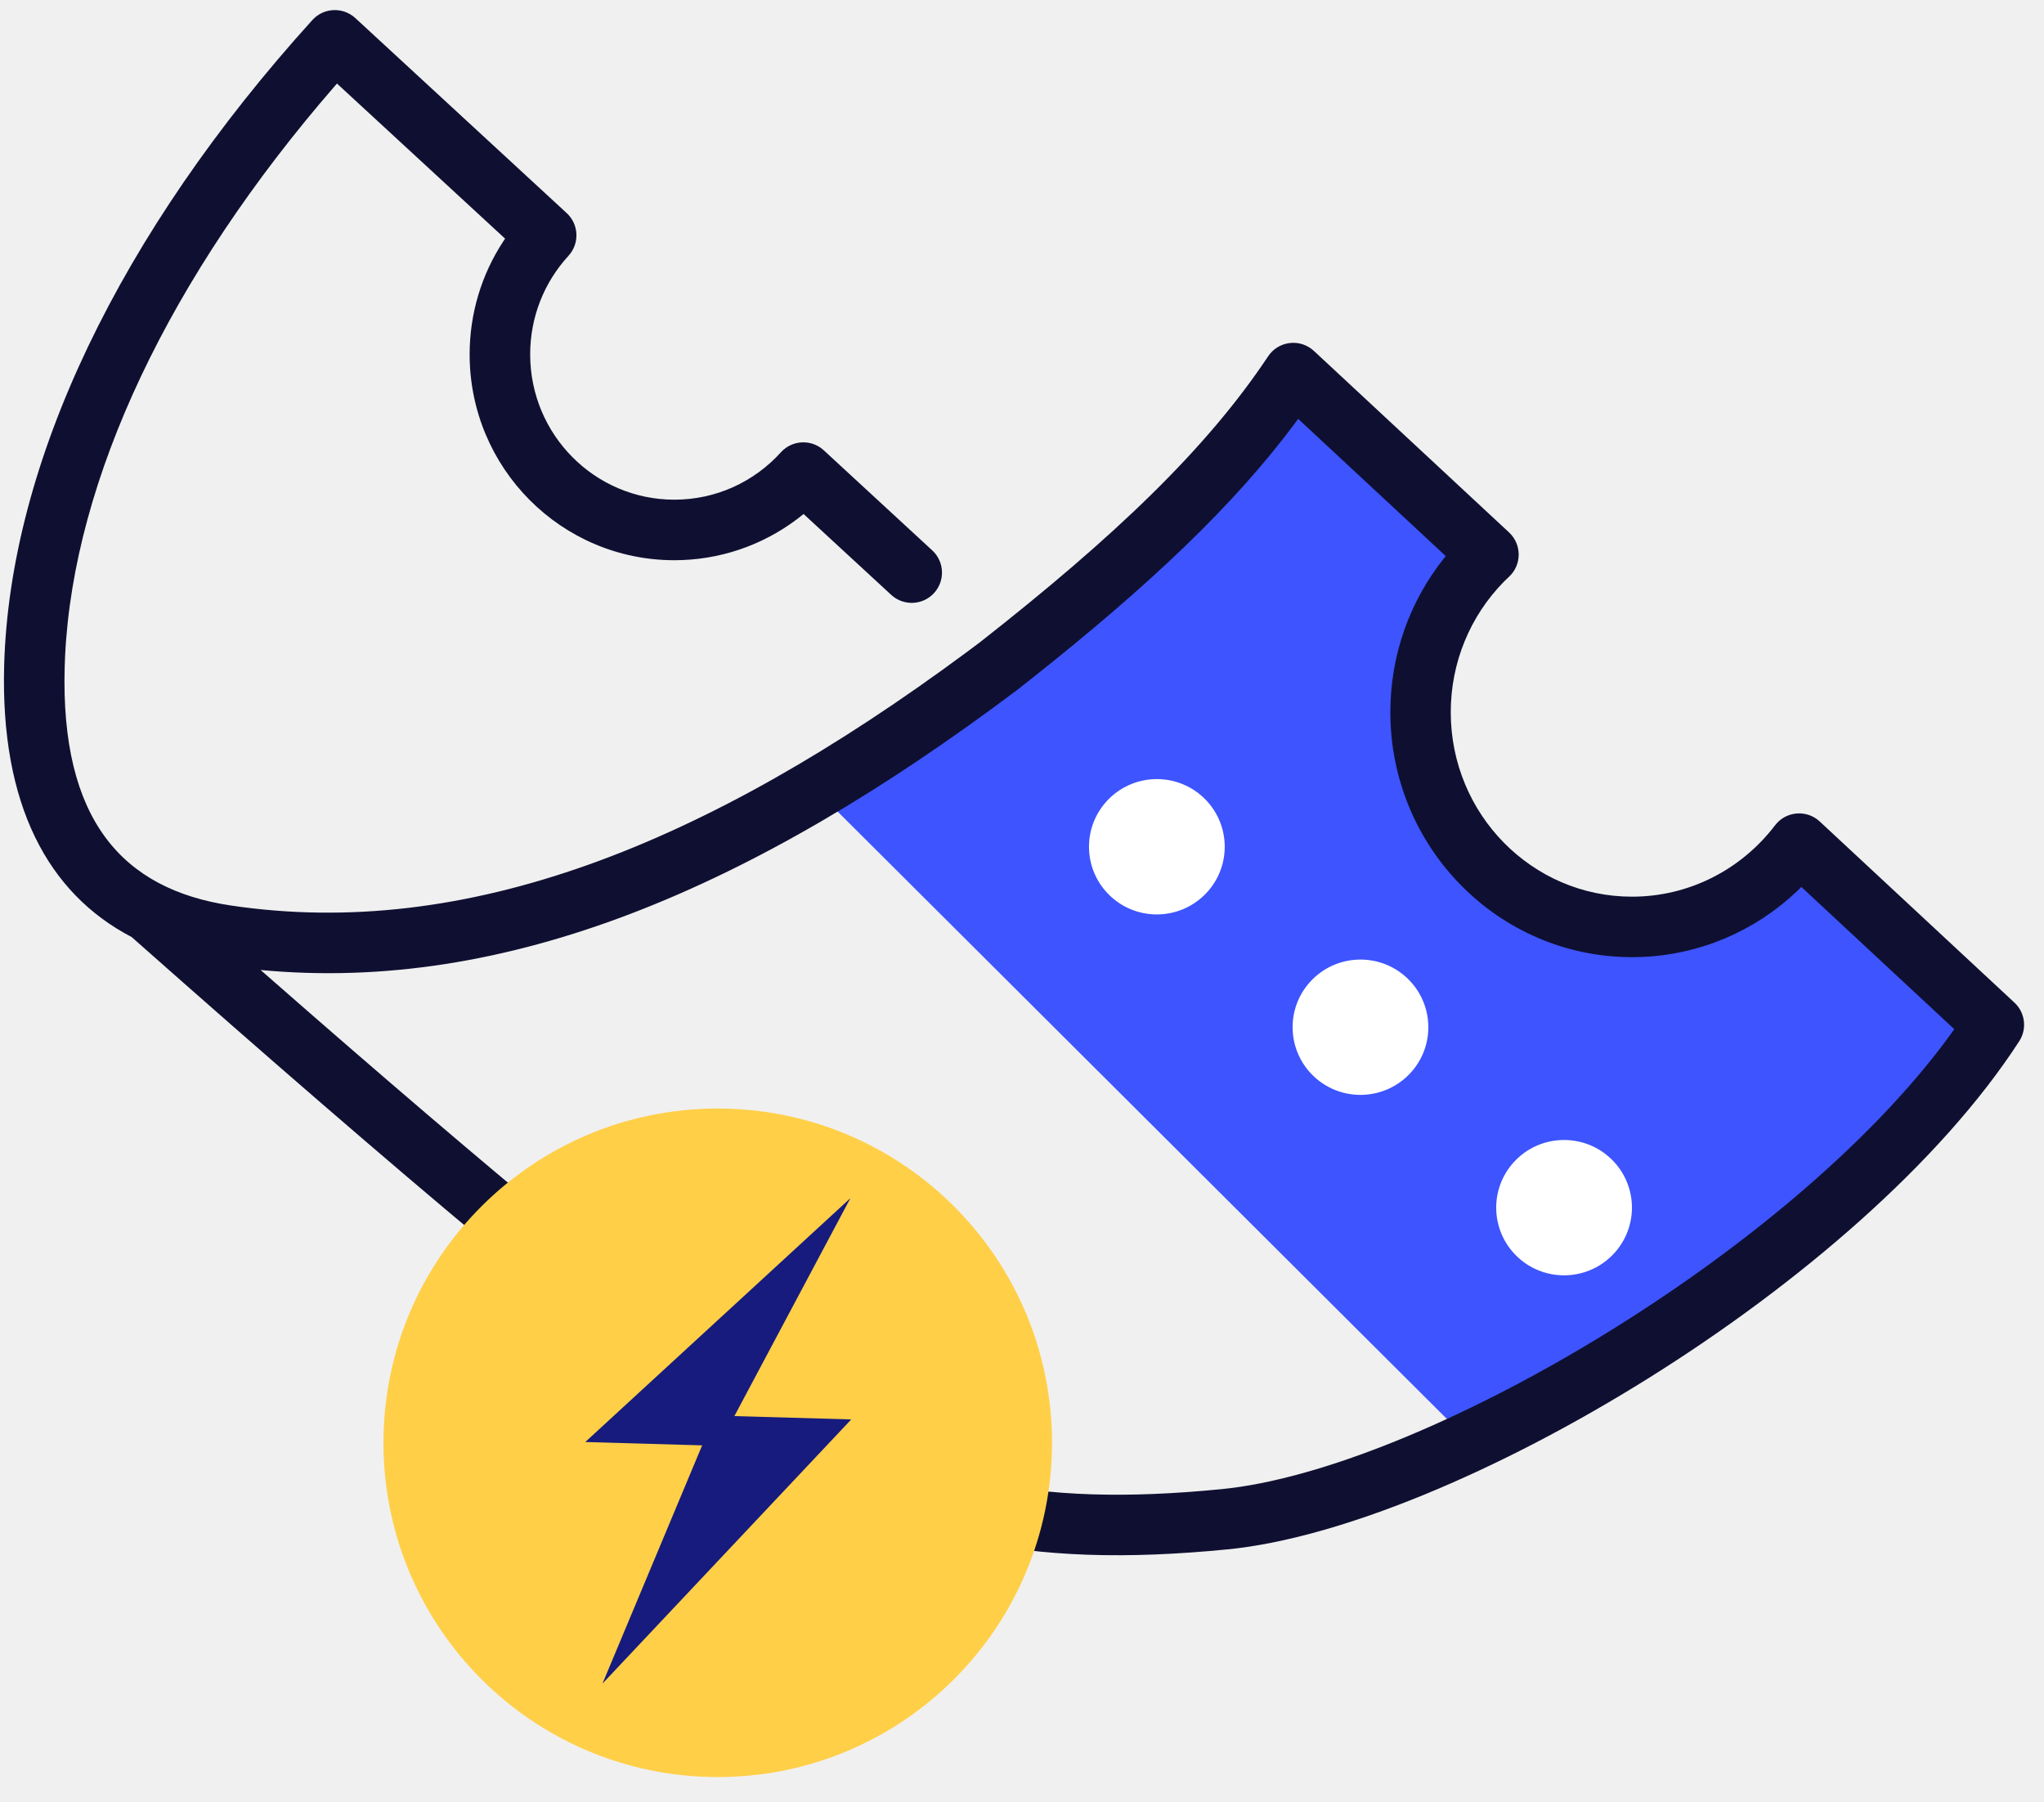
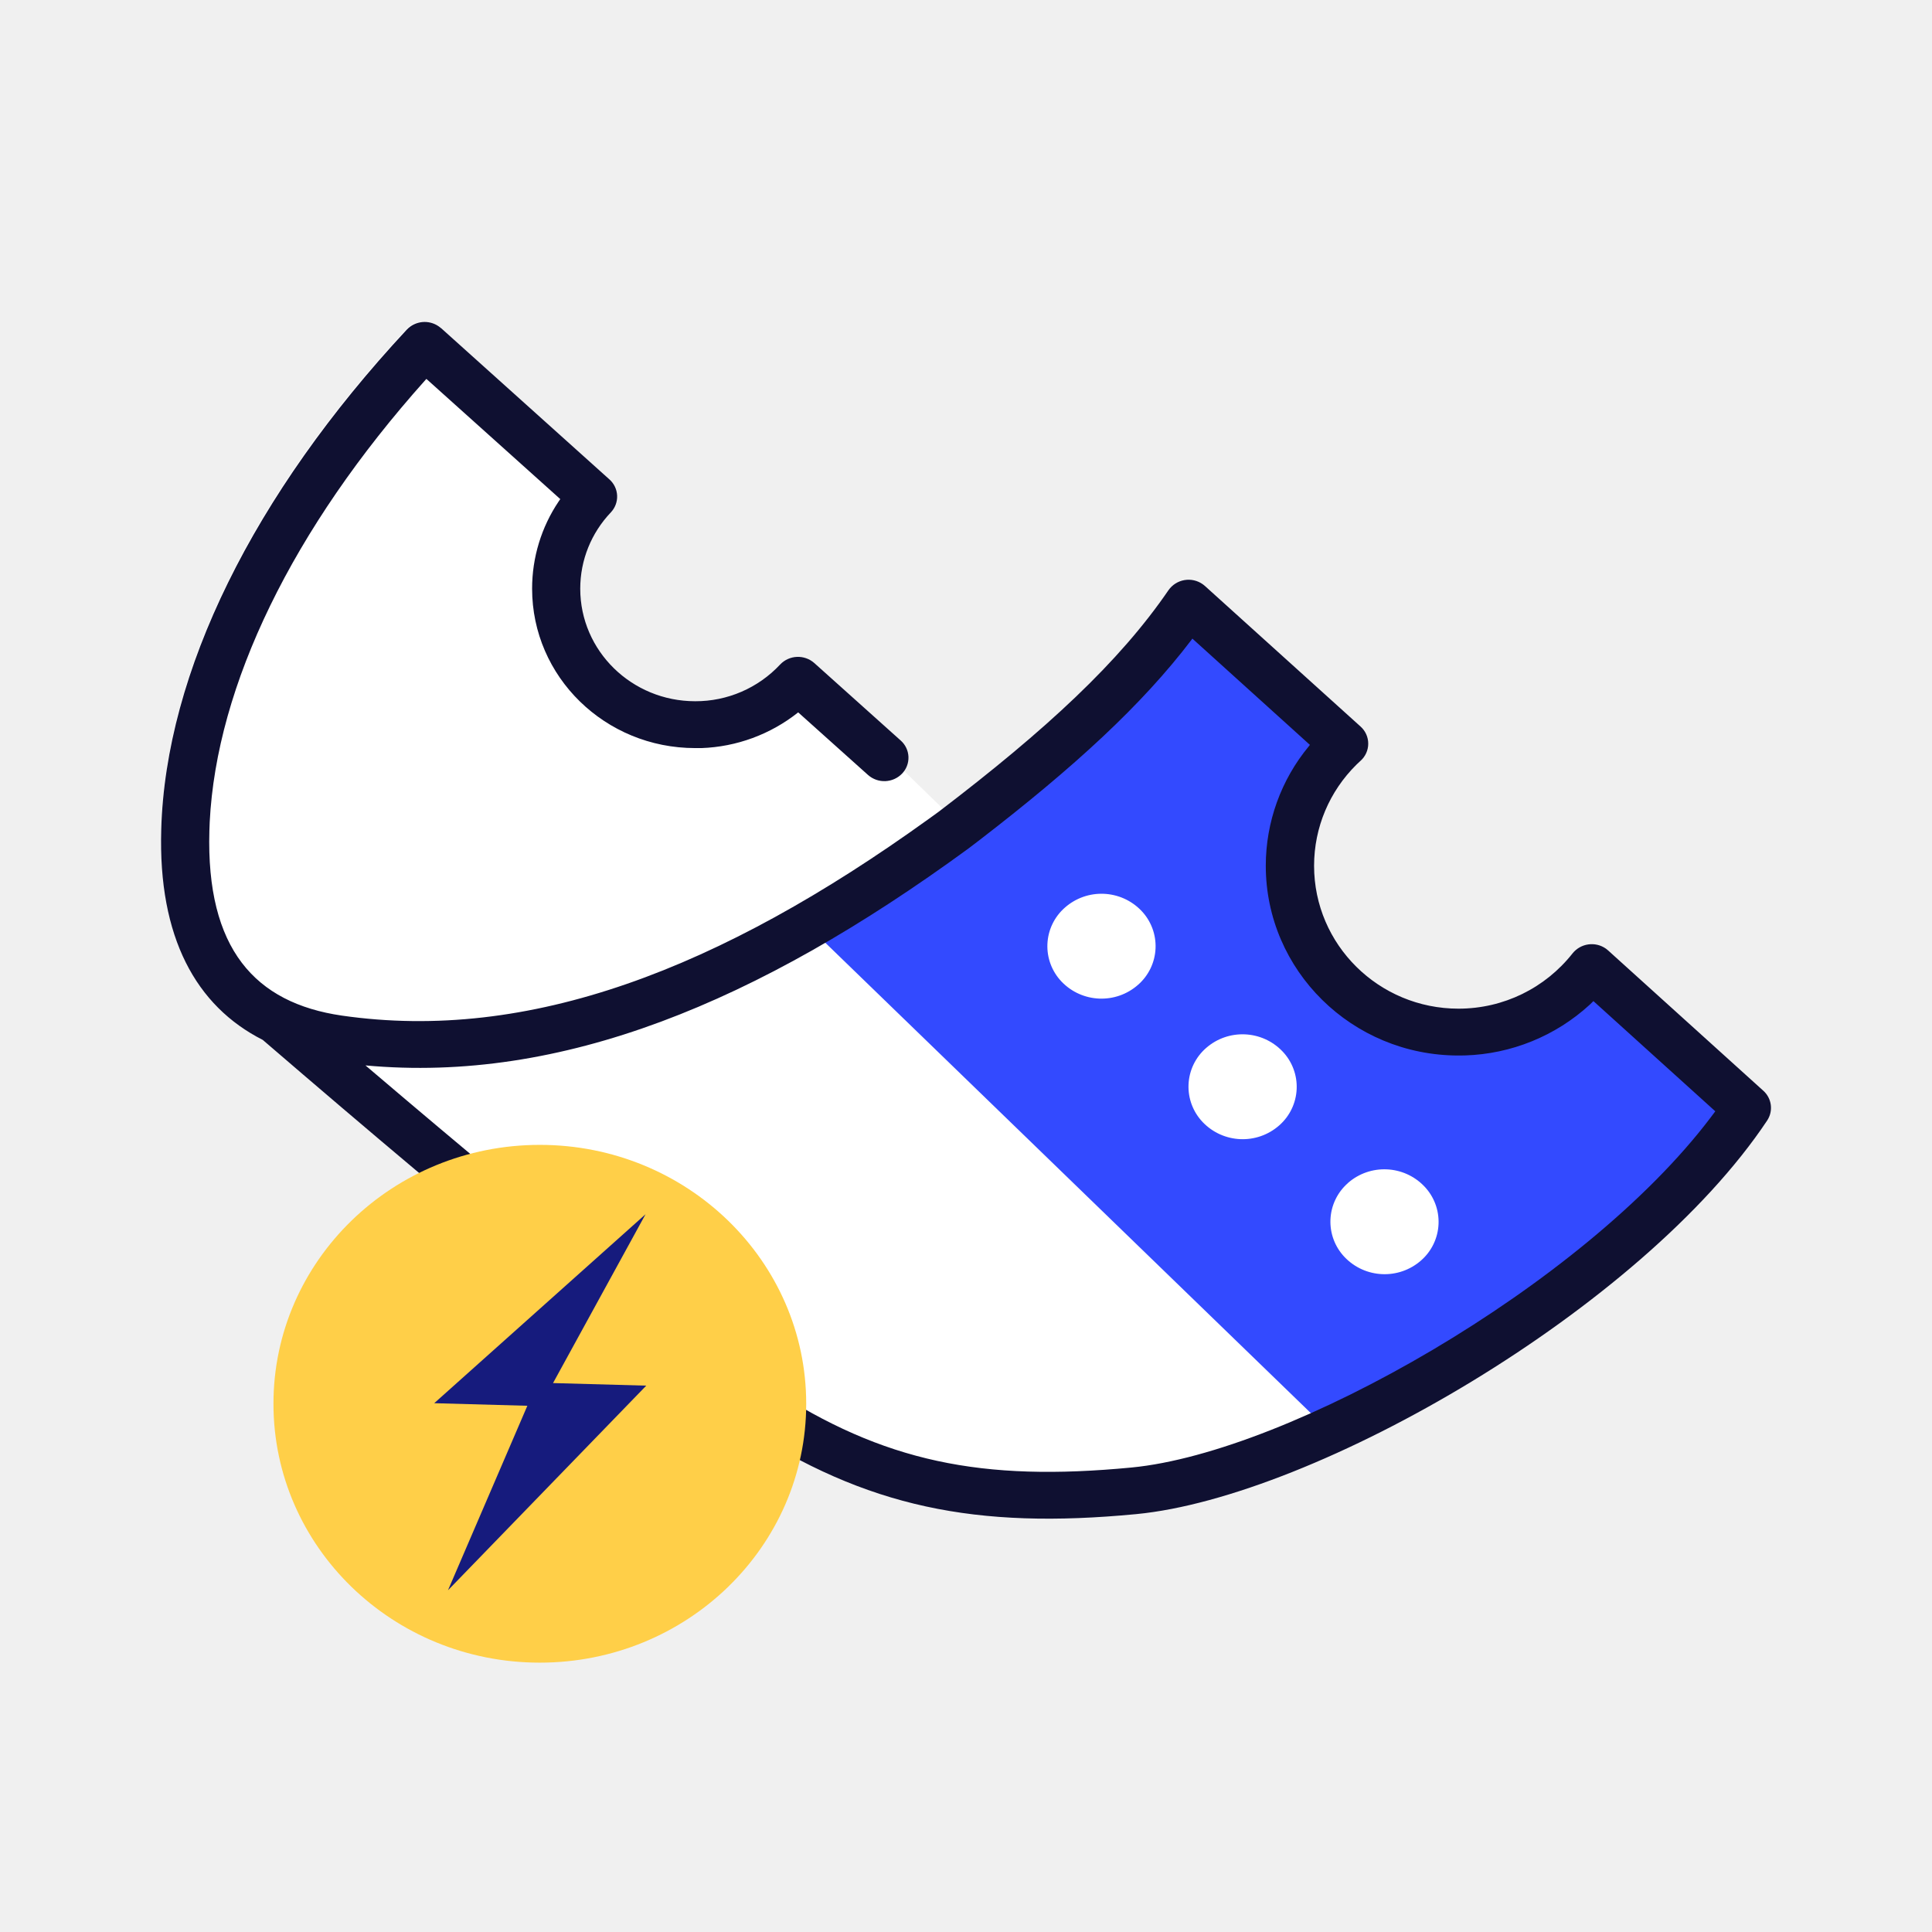
- <svg xmlns="http://www.w3.org/2000/svg" height="67" viewBox="0 0 76 67" width="76">
-   <g fill="none" fill-rule="evenodd" transform="translate(-.25 -.5)">
-     <path d="m55.423 54.629c5.526-2.281 15.912-9.79 20.012-15.935 0 0-2.759-2.456-8.278-7.368-1.436 1.825-3.682 3.001-6.208 3.001-4.337 0-7.853-3.464-7.853-7.737 0-2.137 2.3-5.471 2.3-5.471l-7.025-6.747c-1.884 2.747-5.772 7.256-10.736 10.89-2.286 1.673-4.8 3.161-7.452 4.206" fill="#3d54ff" />
-     <path d="m13.361 1.089.102.084 7.858 7.25c.456.421.485 1.131.066 1.588-.91.991-1.424 2.286-1.424 3.665 0 2.985 2.402 5.403 5.361 5.403 1.529 0 2.952-.646 3.961-1.762.42-.464 1.137-.496 1.597-.072l4.031 3.719c.457.421.485 1.133.064 1.59-.421.457-1.133.485-1.59.064l-3.259-3.007-.013.012c-1.262 1.03-2.83 1.637-4.497 1.701l-.295.006c-4.205 0-7.611-3.428-7.611-7.653 0-1.515.441-2.963 1.243-4.191l.076-.112-6.252-5.768-.051.059c-6.197 7.13-9.737 14.653-10.057 21.214l-.016.417c-.159 5.672 2.129 8.268 6.18 8.872 8.723 1.299 17.625-2.209 27.367-9.426l.486-.363c5.024-3.941 8.425-7.191 10.713-10.63.36-.542 1.095-.659 1.604-.283l.099.082 7.255 6.748c.477.444.479 1.199.003 1.645l-.19.183c-1.259 1.28-1.98 3.009-1.98 4.857 0 3.792 3.021 6.859 6.738 6.859 2.106 0 4.05-.99 5.321-2.654.376-.493 1.073-.583 1.56-.225l.101.084 7.239 6.734c.4.372.475.977.178 1.435-5.849 9.034-21.086 18.072-29.433 18.894-7.469.736-12.569-.315-18.368-4.214l-.403-.275-.426-.298c-4.153-2.935-11.326-8.921-21.554-17.98-3.115-1.624-4.885-4.923-4.74-10.11.211-7.531 4.294-16.072 11.459-23.986.39-.431 1.036-.489 1.495-.156zm35.157 14.985-.039.056c-2.315 3.135-5.485 6.124-9.869 9.599l-.55.433c-9.858 7.41-18.995 11.266-28.121 10.404l1.937 1.693c8.044 7.006 13.688 11.601 16.91 13.767 5.333 3.586 9.914 4.529 16.892 3.842 7.356-.725 21.088-8.718 27.035-16.821l.201-.28-5.686-5.289-.174.171c-1.566 1.479-3.618 2.361-5.819 2.435l-.301.005c-4.968 0-8.988-4.082-8.988-9.109 0-2.125.723-4.137 2.01-5.742l.05-.061z" fill="#0f1031" fill-rule="nonzero" />
-     <g fill="#fff">
-       <path d="m56.549 43.698c-.944 1.022-.878 2.614.146 3.556 1.025.942 2.622.875 3.566-.147.945-1.022.879-2.614-.146-3.555-1.025-.941-2.621-.876-3.566.146" />
-       <path d="m48.979 36.989c-.945 1.022-.878 2.614.146 3.555 1.025.943 2.622.876 3.566-.146.945-1.022.878-2.614-.147-3.555-1.025-.941-2.621-.875-3.565.147" />
-       <path d="m41.408 30.28c-.944 1.022-.878 2.614.146 3.555 1.025.942 2.622.875 3.566-.147.945-1.021.879-2.614-.146-3.555s-2.621-.875-3.566.147" />
-     </g>
-     <g fill-rule="nonzero" transform="translate(14.50815 41.71701)">
-       <path d="m24.857 12.429c0 6.864-5.564 12.428-12.429 12.428-6.864 0-12.428-5.564-12.428-12.428 0-6.864 5.564-12.429 12.428-12.429 6.865 0 12.429 5.565 12.429 12.429" fill="#ffcf48" />
-       <path d="m11.849 12.524-4.346-.124 9.859-9.068-4.315 8.104 4.346.124-9.25 9.822z" fill="#161b7d" />
-     </g>
-   </g>
+ <svg xmlns="http://www.w3.org/2000/svg" fill="none" viewBox="0 0 24 24">
+   <path fill="#fff" d="m5.394 4.049.023.019 2.1 1.881c.103.094.11.251.014.353-.25.265-.392.611-.392.98 0 .798.661 1.445 1.476 1.445.42 0 .813-.173 1.09-.472.096-.103.279.118.384.212l1.712 1.665s2.449-2.07 2.855-2.663c.082-.12.143-.291.26-.208l.022.019 1.937 1.751a.245.245 0 0 1 .001.365l-.052.049c-.344.34-.541.8-.541 1.29 0 1.008.826 1.824 1.844 1.824.576 0 1.108-.264 1.456-.706a.262.262 0 0 1 .356-.05l.023.018 1.933 1.749a.245.245 0 0 1 .041.318c-1.555 2.334-5.613 4.673-7.83 4.886-1.944.186-3.28-.07-4.781-1.025l-.096-.062c-1.022-.668-2.895-2.17-5.628-4.515l-.35-.3c-.821-.414-1.287-1.257-1.248-2.59.056-1.943 1.142-4.15 3.05-6.199a.262.262 0 0 1 .34-.034Z" />
+   <path fill="#334AFF" fill-rule="evenodd" d="M16.651 17.91c1.472-.59 4.237-2.534 5.329-4.124l-2.204-1.907a2.12 2.12 0 0 1-1.653.777c-1.155 0-2.091-.897-2.091-2.002 0-.553.612-1.416.612-1.416l-1.87-1.746c-.502.711-1.537 1.878-2.859 2.818A9.05 9.05 0 0 1 9.931 11.4" clip-rule="evenodd" />
+   <path fill="#0F1031" fill-rule="evenodd" d="m5.479 4.077-.028-.022a.306.306 0 0 0-.398.04c-1.907 2.049-2.995 4.259-3.05 6.207-.04 1.342.432 2.196 1.261 2.616 2.724 2.345 4.634 3.893 5.74 4.653l.113.077.107.071c1.544 1.009 2.902 1.28 4.89 1.09 2.223-.213 6.28-2.551 7.838-4.889a.285.285 0 0 0-.048-.371l-1.927-1.742-.027-.022a.306.306 0 0 0-.415.058c-.339.43-.856.687-1.417.687-.99 0-1.794-.794-1.794-1.775 0-.478.192-.926.527-1.257l.05-.047a.285.285 0 0 0 0-.426L14.969 7.28l-.026-.021a.305.305 0 0 0-.428.073c-.609.89-1.514 1.73-2.852 2.75l-.13.094c-2.594 1.868-4.964 2.775-7.287 2.44-1.078-.157-1.687-.829-1.645-2.296l.004-.108c.085-1.698 1.028-3.645 2.678-5.49l.014-.015L6.96 6.2l-.02.029a1.94 1.94 0 0 0-.33 1.084c0 1.094.906 1.98 2.026 1.98h.078a2.047 2.047 0 0 0 1.198-.441l.003-.003.868.778a.306.306 0 0 0 .423-.017.285.285 0 0 0-.017-.411l-1.073-.962a.306.306 0 0 0-.425.018 1.436 1.436 0 0 1-1.055.456c-.788 0-1.428-.625-1.428-1.398 0-.356.137-.692.38-.948a.285.285 0 0 0-.018-.41L5.479 4.076Zm9.323 3.87.01-.014 1.46 1.32-.012.016a2.328 2.328 0 0 0-.536 1.486c0 1.3 1.071 2.357 2.394 2.357l.08-.001a2.403 2.403 0 0 0 1.55-.63l.046-.045 1.514 1.369-.054.072c-1.583 2.097-5.24 4.165-7.198 4.353-1.858.178-3.078-.066-4.498-.994-.858-.56-2.36-1.75-4.502-3.563l-.516-.438c2.43.223 4.863-.774 7.487-2.692l.147-.112c1.167-.899 2.011-1.672 2.628-2.484Z" clip-rule="evenodd" />
+   <path fill="#FFCF48" d="M10.015 17.438c0 1.776-1.482 3.216-3.31 3.216-1.827 0-3.308-1.44-3.308-3.216 0-1.776 1.481-3.216 3.309-3.216 1.827 0 3.309 1.44 3.309 3.216Z" />
+   <path fill="#161B7D" d="m6.551 17.463-1.157-.032 2.625-2.347-1.149 2.097 1.158.032-2.463 2.542.986-2.292Z" />
+   <path fill="#fff" fill-rule="evenodd" d="M16.744 14.697a.637.637 0 0 0-.04.92.687.687 0 0 0 .95.04.637.637 0 0 0 .039-.92.687.687 0 0 0-.95-.04ZM14.981 13.02a.637.637 0 0 0-.04.92.687.687 0 0 0 .95.04.637.637 0 0 0 .04-.92.687.687 0 0 0-.95-.04ZM13.228 11.275a.637.637 0 0 0-.04.92.687.687 0 0 0 .95.038.637.637 0 0 0 .04-.92.687.687 0 0 0-.95-.038Z" clip-rule="evenodd" />
</svg>
